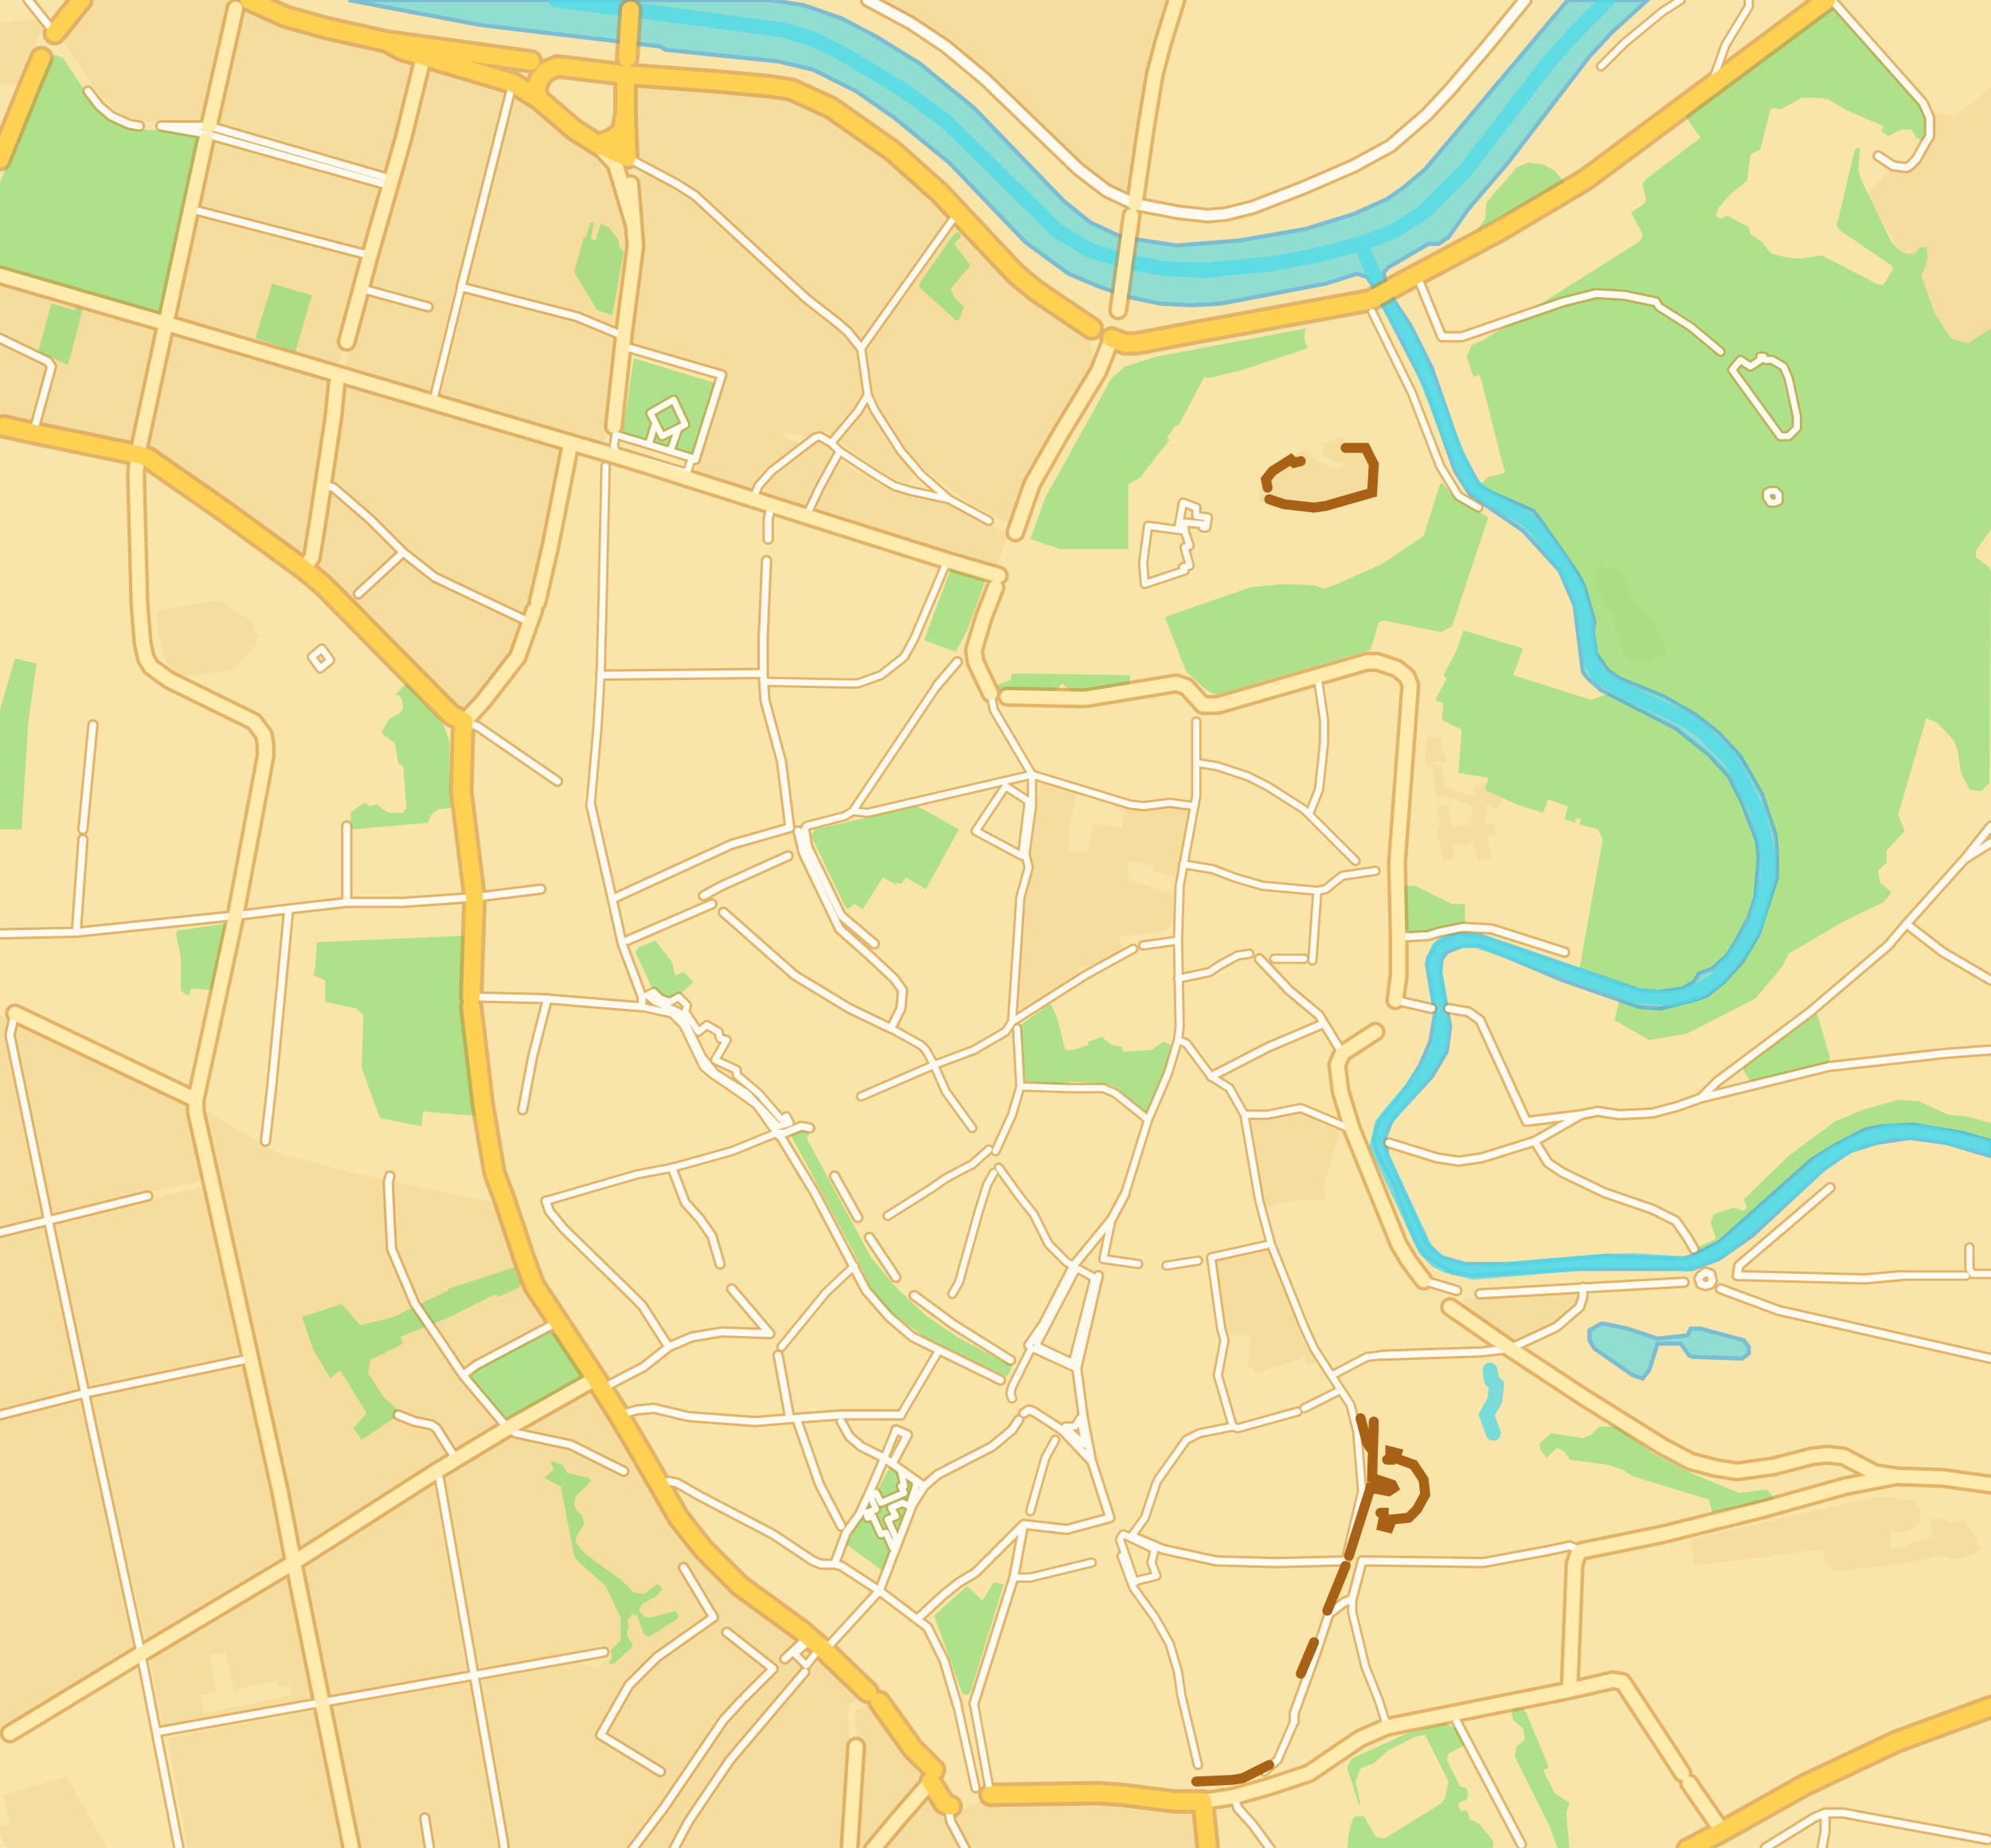
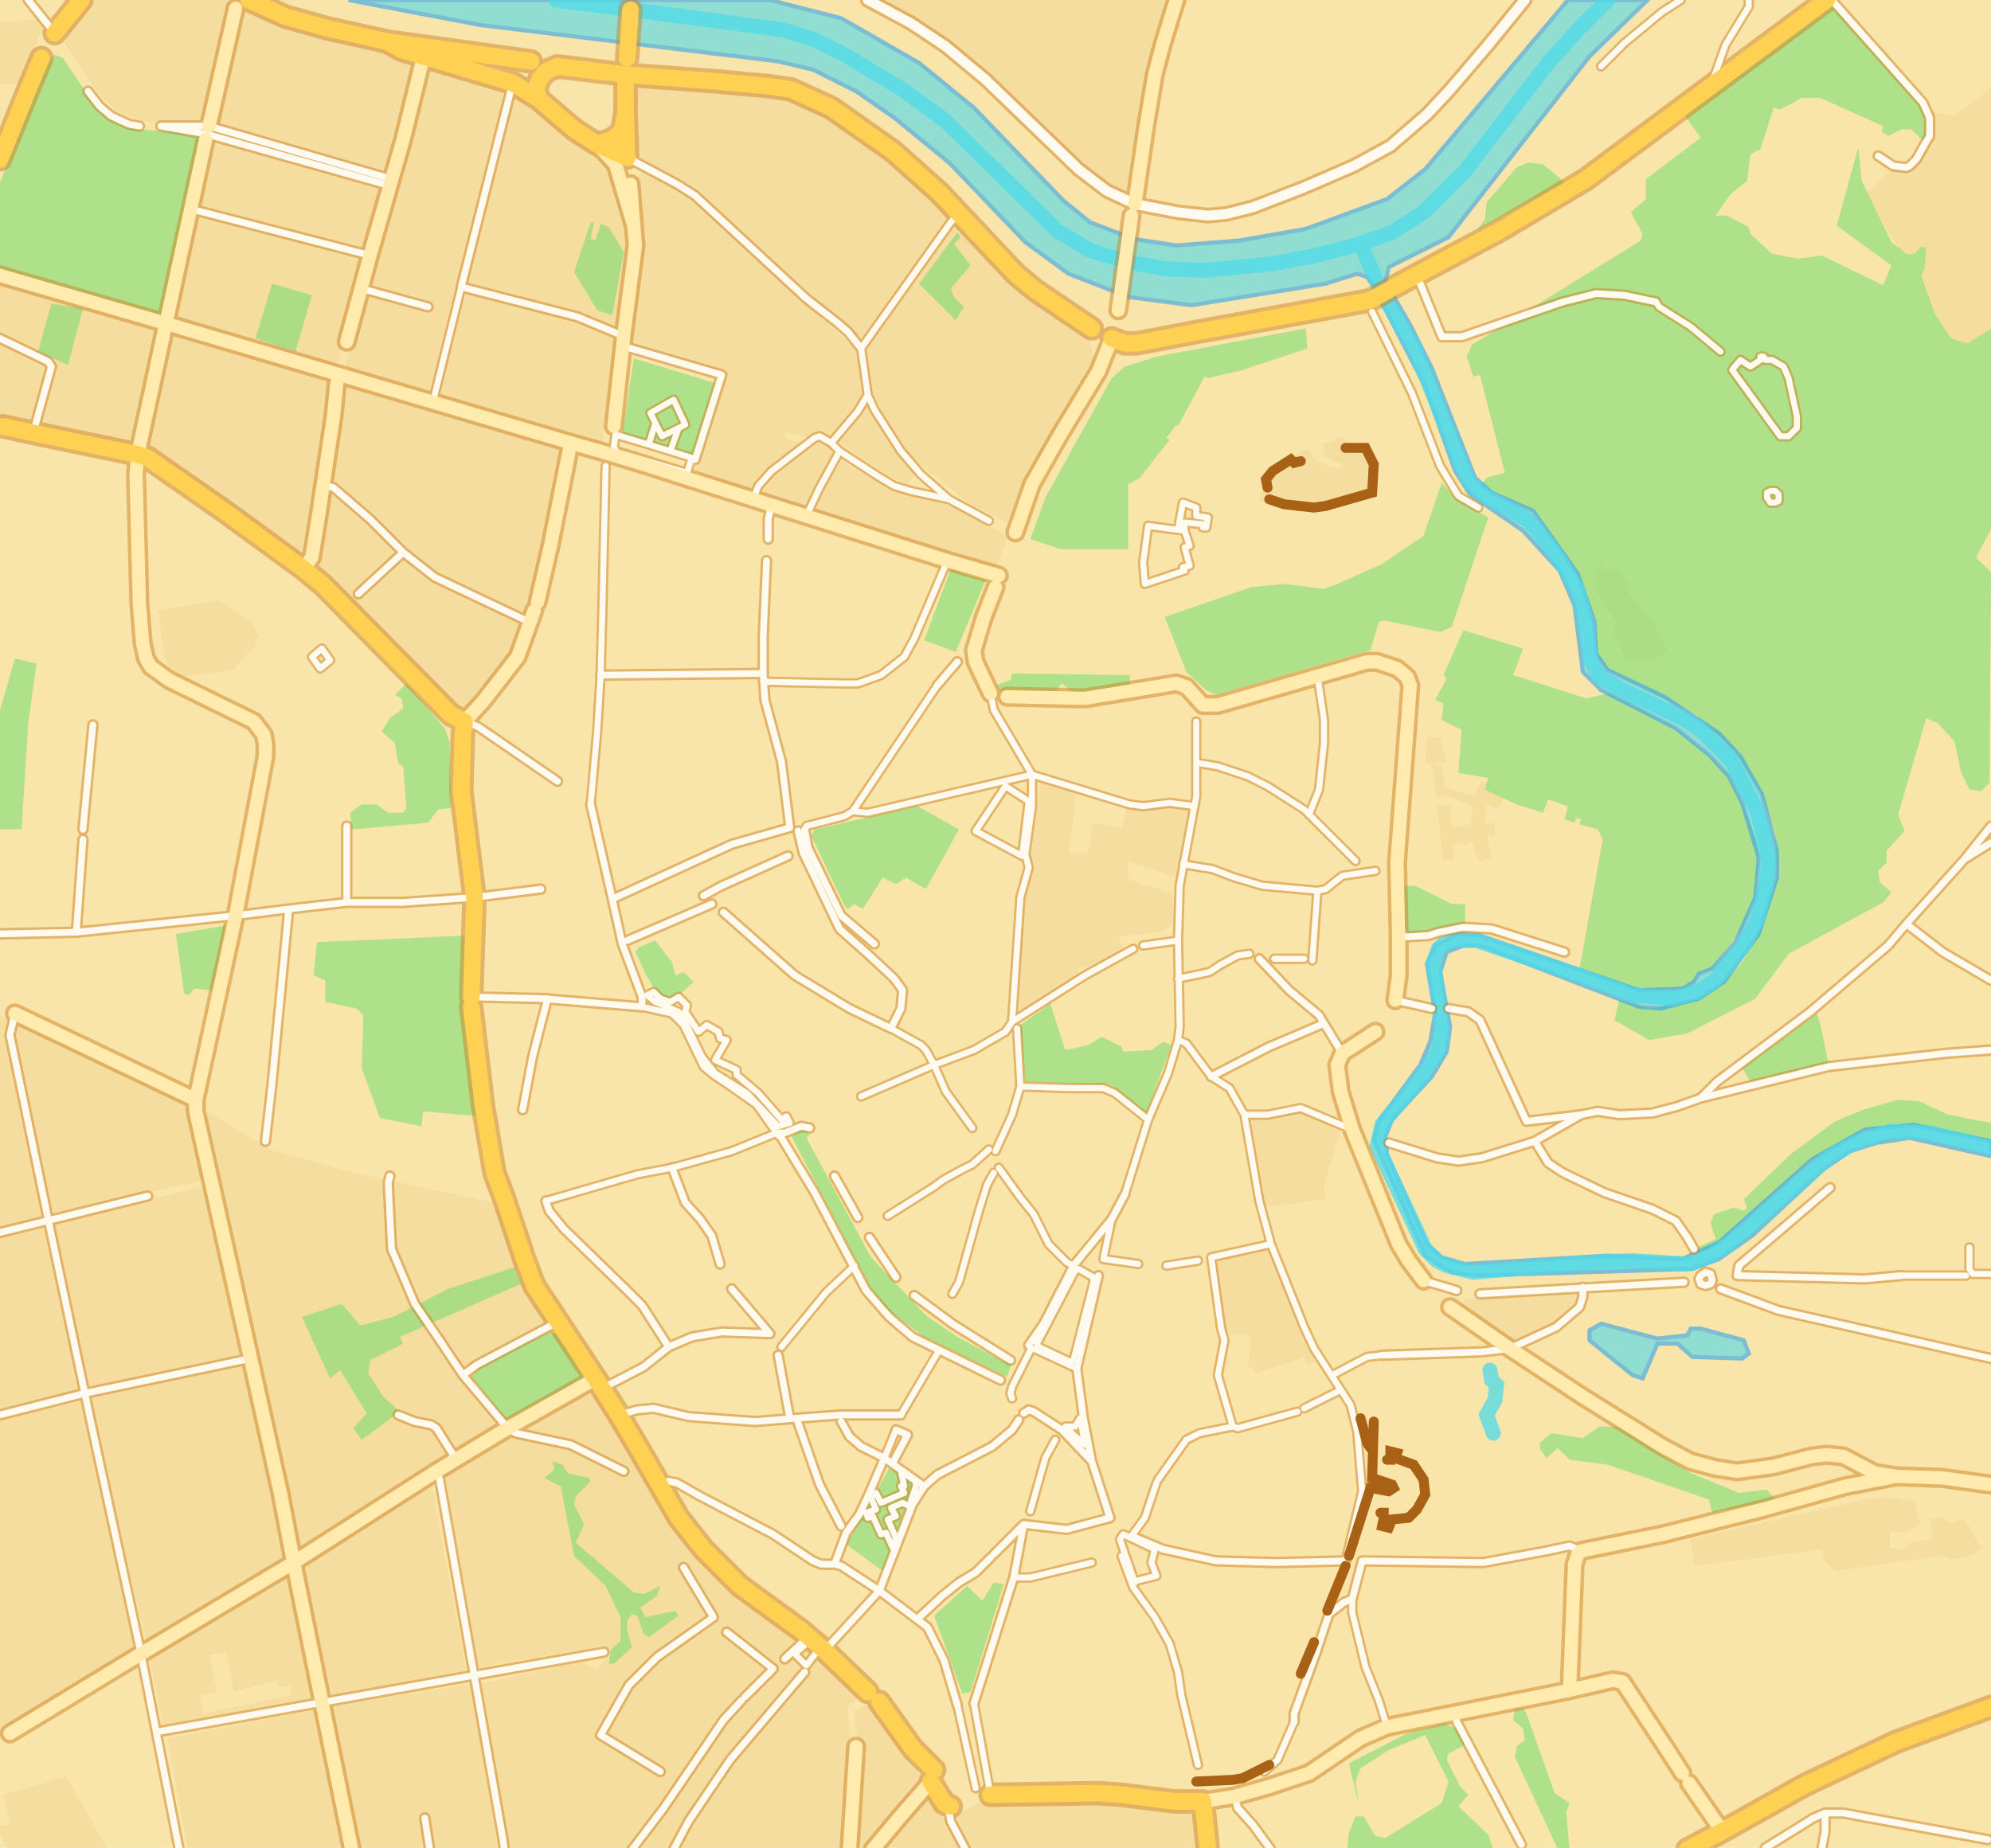
<svg xmlns="http://www.w3.org/2000/svg" viewBox="0 0 1200 1114" width="1200" height="1114">
-   <style>.pp{fill:#f9e4a9}.block{fill:#ecce8d;opacity:.34}.old{fill:#ecce8d;opacity:.62;stroke:#ce8327;stroke-width:4;stroke-dasharray:14 8}.sand{fill:#ecce8d;opacity:.55}.green{fill:#64de6a;opacity:.5}.grave{fill:#3ab055;opacity:.34}.plaza{fill:#ecce8d;opacity:.75}.water{fill:#4ddaea;opacity:.62;stroke:#2ea5ef;stroke-width:2.5}.river{fill:none;stroke:#4ddaea;stroke-width:9;stroke-linecap:round;opacity:.75}.cs,.rd{fill:none;stroke-linecap:round;stroke-linejoin:round}.cs{stroke:#ce8327;opacity:.5}.cs .r0{stroke-width:16.89}.cs .r1{stroke-width:14.78}.cs .r2{stroke-width:12.14}.cs .r3{stroke-width:9.5}.cs .r4{stroke-width:6.97}.cs .r5{stroke-width:6.33}.rd .r0{stroke:#ffd152;stroke-width:11.61}.rd .r1{stroke:#ffd152;stroke-width:10.03}.rd .r2{stroke:#ffebad;stroke-width:7.92}.rd .r3{stroke:#fffaf0;stroke-width:5.91}.rd .r4{stroke:#fffaf0;stroke-width:4.01}.rd .r5{stroke:#fffaf0;stroke-width:3.59}.rail{fill:none;stroke:#957128;stroke-width:4.22}.tie{fill:none;stroke:#fffaf0;stroke-width:2.32;stroke-dasharray:7 7}.wall{fill:none;stroke:#a86115;stroke-width:6;stroke-linecap:round}</style>
+   <style>.pp{fill:#f9e4a9}.sea{fill:#4ddaea;opacity:.62;stroke:#2ea5ef;stroke-width:3}.isle{fill:#f9e4a9}.block{fill:#ecce8d;opacity:.34}.old{fill:#ecce8d;opacity:.62;stroke:#ce8327;stroke-width:4;stroke-dasharray:14 8}.sand{fill:#ecce8d;opacity:.55}.green{fill:#64de6a;opacity:.5}.grave{fill:#3ab055;opacity:.34}.plaza{fill:#ecce8d;opacity:.75}.water{fill:#4ddaea;opacity:.62;stroke:#2ea5ef;stroke-width:2.5}.river{fill:none;stroke:#4ddaea;stroke-width:9;stroke-linecap:round;opacity:.75}.cs,.rd{fill:none;stroke-linecap:round;stroke-linejoin:round}.cs{stroke:#ce8327;opacity:.5}.cs .r0{stroke-width:16.89}.cs .r1{stroke-width:14.78}.cs .r2{stroke-width:12.14}.cs .r3{stroke-width:9.5}.cs .r4{stroke-width:6.97}.cs .r5{stroke-width:6.33}.rd .r0{stroke:#ffd152;stroke-width:11.61}.rd .r1{stroke:#ffd152;stroke-width:10.03}.rd .r2{stroke:#ffebad;stroke-width:7.92}.rd .r3{stroke:#fffaf0;stroke-width:5.91}.rd .r4{stroke:#fffaf0;stroke-width:4.01}.rd .r5{stroke:#fffaf0;stroke-width:3.59}.rail{fill:none;stroke:#957128;stroke-width:4.22}.tie{fill:none;stroke:#fffaf0;stroke-width:2.32;stroke-dasharray:7 7}.wall{fill:none;stroke:#a86115;stroke-width:6;stroke-linecap:round}</style>
  <defs>
    <path id="r5" d="M476 677l-2-4-3 2-14-16-13-11 0-3-13-6 7-12-4-1-1-4-7-4-5 4-8-12 1-4-5-5-5 3-6-2-4-4-4 2 5 4 14 6 3 4 11 23 8 10 19 12 19 20 7-2M525 903l3 7-6 2 1 3 3-1 5 11 3-1 4 9 2-6-5-11 5-2-3-5 7-3 4 2 4-12 0-3-9-6 2 9-2 0 2 4-14 6-3-6-3 3M811 941l10-42-3-36-4-16-22-34-6-13M1049 217l6 4 6-4 0-2 2 0 1 2 4 0 7 4 3 7 5 23 0 7-5 5-5 0-29-40 5-6M626 812l-1-2 23-44 2-1 9 5 0 3-12 47-2 1-19-9M721 435l0 45-10 54-1 33M616 516l4-33-14-9-18 27 28 15M391 268l-20-6-1 7 1 3 2 1 41 12 3-9-26-8M692 317l22 3 3 9-3 1 3 11-4 1 1 2-24 8-1-13 3-22M622 467l-99 23-9-1M868 281l-17-44-24-49M578 129l-5 5-54 76M712 1022l-2-14-5-17-9-16-13-18-7-19M514 489l51-76M365 281l-2 89M794 407l4 27 0 14-3 28-6 15M752 468l12 6 22 14 31 31M685 953l-1 1-9-26 2-3 19 9-2 8 3 8-12 3M815 964l0 8 8 33 8 20 5 16M766 750l-7-26-9-52M610 616l5-75M615 541l5-18-2-8 4-29 0-19M278 173l-17 69M714 318l-1-1 1-2 11 1 0 2 2 0 1-6-7-1 0-5-8-3-3 16 4 1 0-2M750 672l14 0 20-4 31 13M405 704l36-10 27-11M471 812l27-33 17-16M392 249l7 14 14-7-7-15-14 8M545 396l6-11 20-47M404 272l5-14-10 5-4-8-4 13 13 4M965 40l14-14 23-19 11-7M622 467l59 18M736 801l2 7-4 21 9 31M710 567l1 52-1 8M523 238l4 9 16 25 12 14M1054 0l0 4-14 23-9 25M329 724l55-16M439 654l-9-6-6-5-12-25-7-7M597 418l2 10 23 39M597 1082l-10-55M563 642l24-9 19-11 4-6M786 800l-20-50M647 763l-4-2-11-11-9-18-8-10M590 730l-12 43-4 7M692 675l-20-16-7-3-20 0M654 588l-44 28M710 627l-6 20-12 28M577 1028l11 50M744 529l17 5 33 3M506 272l23 15 10 6 10 3M998 182l2 3 19 12 18 15M611 951l10 0 37-9M519 661l44-19M692 675l-14 45M460 411l48 1M621 911l9-32 6-11M543 853l23-39M360 440l-4 45M647 865l7 6-3-16-3 5-6 0 5 5M563 642l7 16 16 22M501 267l-7-4-3 1-26 20M523 238l-6 10-16 19 5 5M486 311l8-17 12-22M730 758l6 43M722 1064l-10-42M600 694l10-22 5-17M468 683l-12-17-17-12M794 537l-3 42M743 860l3 1 36-10M681 485l8 1 16-2 15 2M479 997l8-7 6 5-7 9-7-7M1185 769l-39 0M698 892l17-24 8-4M363 370l-1 37M730 758l36-8M762 1068l8-7 10-23M891 306l-12-7-11-18M682 926l8-11 7-21M615 655l-2-35M563 642l-5-9-3-3-18-10M623 813l-2 1-11 22-1 4 1 3M803 829l21-11 9-1M683 572l-29 16M362 407l-2 33M713 521l18 3 13 5M730 649l11 7 9 16M562 716l-27 17M199 398l-6 5-5-7 6-5 5 7M722 460l12 2 18 6M730 649l-15-20-5-2M645 656l-30-1M486 498l23-6 5-3M649 825l-26-12M519 210l4 28M1200 768l-11 0-2-3 0-13M572 301l24 13M735 582l-6 4-19 4M786 849l22-11M665 759l5-24M508 412l9 0 14-5M599 707l-4 7-5 16M549 296l23 5M1070 303l-3 0-2-3 0-3 2-1 3 0 2 2 0 4-2 1M555 286l17 15M384 708l21-4M615 722l-13-18M665 759l21 3M710 567l-21 3M580 705l-11 6-7 5M723 864l20-4M753 575l-7 1-11 6M596 693l-10 9-6 3M465 284l-8 9-3 8M809 528l20-3M703 763l19-3M809 528l-10 8-5 1M533 879l7-17M405 611l-18-4M768 578l18 0M531 407l14-11" />
    <path id="r4" d="M95 1044l269-48M263 887l2 5 38 216 1 7M1037 777l35 13 128 29M1132 94l9 6 8 1 2-1 4-4 5-9 3-5 0-11-4-9-55-62M142 552l-96 10-46 1M430 975l-34 24-17 17-17 30 36 22M614 856l-4 6-12 10-33 17-8 7-7 11-20 52M378 95l30 16 11 7 67 62M85 997l-29-134M869 203l12 0 61-21 20-5 17 1 19 4M406 1115l9-17 25-37 45-53M56 863l-27-128M309 50l-31 123M436 550l43 38 33 20 25 12M892 780l123-7M925 688l8 13 9 6 25 12 29 10 14 7 7 10 4 7M108 1115l-23-118M460 384l0 22 1 16 10 37 5 40M369 542l72-33 35-10M236 108l-110-32M125 81l110 31M286 541l-43 3-34 0-35 4M447 1025l-11 12-36 53-19 25M932 935l-38 7-73-1M115 126l108 28M811 941l-42 1-36-1-32-7M464 804l-29-1-18 3-14 6-15 12-25 13M468 683l3 3 20 33 31 59M373 853l11-3 10-1 21 5 40 3 25-2M174 548l-10 105M387 607l-60-5-43-1M51 840l100-21M278 173l70 18 24 10 4 1M1146 769l-22 2-77-2M522 778l14 16 14 12 53 26M362 407l98-1M89 721l-89 22M917 1112l-39-74-1-6M481 501l3 13 22 46 18 16M920 676l-28-61-7-5-12-2M243 333l19 15 57 27M530 959l29 22 10 20 8 27M1025 662l10-10 56-42M527 569l-20-17-20-41-2-11M1025 662l77-19M867 562l15-3 17 1 44 14M1091 610l47-40 11-13M833 817l60-2 17-2M798 617l-33 14-35 18M306 861l5 3 33 7 32 16M953 672l10-2 13 2 20-1 15-4 14-5M329 724l2 6 9 11 38 37M1127 1096l71 13M1102 643l71-8M480 855l14 40 13 25M609 820l-35-22-23-17M29 735l-14-68M330 602l-9 35-6 32M280 435l8 3 48 33M279 829l8-6 49-26M56 437l-6 63M236 753l14 33 15 22M954 776l0 6-2 6-14 12-28 13M1200 591l-29-17-22-17M587 1027l18-57M356 485l13 57M380 210l55 16M475 516l-40 18-11 6M649 825l13-56M15 667l-9-43 3-13M50 506l-4 56M429 545l-51 22M647 763l-18 35-9 13M798 617l-3-5-18-15-18-19M537 620l6-12 1-11-5-7-15-14M617 919l26 3 26-7M678 720l-8 15-23 28M419 277l16-51M51 840l-51 13M1149 557l35-39M530 959l-33 36M466 925l-44-23M879 700l14-2 32-10M240 853l10 4 10 2 3 2 12 19M1068 746l35-30M462 338l-2 46M209 544l0-46M235 709l-1 4 2 40M837 689l29 9 13 2M780 1038l0-5 13-36M503 943l-8 0-5-2-24-16M378 778l9 9 16 25M793 997l8-24 9-7 5-2M1100 1093l-7 3-29 18M218 174l40 11M279 829l27 32M20 261l11-40M375 569l12 32 0 6M286 541l40-5M84 76l-6-1-11-5-7-6-7-9M744 1083l2 7 9 10 11 15M476 855l-7-38M243 333l-27 25M466 1006l-28-22M669 915l-11-34M405 704l8 21 9 10M194 292l7 2 22 19M31 221l-2-3-29-14M543 853l-36 0M430 975l-18-30M441 777l23 27M164 653l-4 35M507 857l5 9 7 6 14 7M856 171l13 32M578 954l-10 8-15 14M953 672l-33 4M1047 769l1-6 20-17M611 951l6-32M174 548l-32 4M925 688l28-16M530 959l-23-15-4-1M422 735l7 10 5 17M653 855l-4-30M573 1089l-1 3 1 6 9 17M126 76l-29 0M557 896l-24-17M540 770l-16-24M223 313l20 20M97 76l28 5M517 734l-14-25M510 924l8-11 6-13M369 542l6 27M480 855l27-2M1100 1093l11 0 16 3M658 881l-5-26M1173 635l27-2M422 902l-14-8-5-1-5 2M640 862l-17-11-3-1-3 2M658 881l-18-19M538 882l9-17-7-3M1200 498l-16 20M33 20l-16-20M1024 771l1 3 3 1 3-1 1-2-1-4-3-1-3 2-1 2M617 919l-18 18M265 808l14 21M597 939l-9 9-10 6M815 964l6-23M843 565l18-1 6-2M524 900l9-21M466 1006l-17 17M486 180l18 14M863 608l-22-5M953 935l-7-3-14 3M468 683l5 0 10-4 5 1M1098 1115l2-11 0-11M504 194l7 6 8 10M809 635l-11-18M878 778l-20-6M701 934l-19-8M465 304l-2 9 0 12M605 970l6-19M510 924l-7 19M488 986l-15 14M1184 518l16-10M256 1096l3 19M565 413l12-14" />
    <path id="r3" d="M728 130l11-1 16-4 31-12 30-13 22-12 22-19 14-15M523 0l26 14 21 14 24 20 28 27M684 123l26 5 18 2M650 102l17 13 17 8M622 75l28 27M874 54l23-27M897 27l22-27" />
    <path id="r2" d="M118 663l0 7 51 230 8 42M100 195l244 72M177 942l35 173M416 289l155 49M848 408l2 5-2 27-6 80 1 45M954 842l48 30 17 9 15 4 13 2 22-3M734 425l90-26 6 0 12 4 6 5M9 611l109 52M124 84l-24 111M142 552l-24 111M836 1041l110-22M359 831l-53 30-43 26M84 364l2 24 2 9 3 5 11 8 51 25M715 414l-6-2-55 9-47-1M177 942l-92 55M0 166l100 29M263 887l-86 55M815 681l28 69 6 10 9 12M344 267l-12 61-8 35M160 456l-18 96M85 997l-79 48M83 274l-1 12 2 78M946 1019l3-76 2-6 2-2M100 195l-17 79M322 368l-10 28-21 27-11 12M765 1077l24-8 31-21 16-7M946 1019l26-6 6 1 25 38M142 5l-16 71M829 622l-20 13-3 7 2 16 7 23M376 202l7-54-1-12M516 1053l-4 62M1002 925l60-15M192 311l9-60M674 187l8-57M370 257l6-55M360 87l11 12 11 37M209 206l14-52M910 813l44 29M1062 910l50-14M691 75l5-30 5-19M953 935l49-10M684 123l7-48M243 84l11-45M1143 890l-13-2-19-10-10-1M639 262l23-38M874 788l36 25M223 154l12-42M843 565l0 23-2 15M1018 1075l20 29M622 292l17-30M183 343l5-7 4-25M1069 884l23-6 9-1M571 338l31 9M1112 896l31-6M612 321l10-29M541 1097l20-23M235 112l8-28M388 280l28 9M1171 891l29 4M597 418l-9-19-1-7M1143 890l28 1M701 26l8-26M382 136l-2-25M153 435l6 8 1 6 0 7M365 273l23 7M715 414l10 11 9 0M526 1115l15-18M344 267l21 6M744 1083l21-6M1003 1052l11 17M662 224l8-20M587 392l6-20M201 251l2-20M593 372l7-18M725 1086l19-3" />
    <path id="r1" d="M872 156l32-17 52-31 145-108M477 54l24 11 37 26 28 25 46 49 12 10M183 343l12 10 77 78 8 4M1088 1076l55-26 57-21M304 723l-6-16-7-41-7-59M722 200l104-19M233 25l9 5 67 20 16 10M497 995l-14-12-37-27-22-22M320 37l-87-12M359 831l-37-56-6-16M597 1082l65-1 14 1M424 934l-15-19-23-40M20 261l63 13M286 541l-8-64M83 274l6 2 46 32M284 601l2-60M135 308l48 35M1038 1104l50-28M377 45l54 4M670 204l8 3 7 0 37-7M150 0l22 10 25 7M676 1082l32 4 17 0M431 49l33 3 13 2M0 96l17-42M325 60l21 18 14 9M278 477l1-35 1-7M377 45l-41-5M624 175l34 23M316 759l-12-36M197 17l36 8M523 1020l-26-25M550 1054l-20-28M842 172l30-16M725 1086l3 29M378 35l2-29M360 87l9-3 6-5 2-11M378 95l-1-27M336 40l-7 3-4 5-2 6 2 6M386 875l-13-22M33 20l16-20M373 853l-14-22M1017 1115l21-11M377 68l0-23M17 54l8-19M561 1074l8 13 4 2M360 87l18 8M826 181l16-9M563 1067l-13-13M2 257l18 4" />
  </defs>
  <rect class="pp" width="1200" height="1114" />
-   <path class="block" d="M290 1015l16 100 204 0 3-57-2-29 6-6 0-4-33-33-35-26-30-27-12-16-24-42-25-38-3-1-85 51-2 2 20 116 4 1 67-13 3-2 7 6-9 9-11-4-58 11-1 2ZM210 224l-2-3 50-179 1-2 3 0 40 10 16 9 9 10 13 10 24 13 3 3 4 8 9 36 0 7-7 50 0 15-8 53-2 2-4 3-2-1-147-44ZM213 707l89 19 10 36 5 10 14 24 0 7-39 18-7 7 0 5 20 23-125 78-2-1-31-156 52-14-2-7 6-2-4-13 12-3-2-7 1-8 3-16ZM145 8l1-3 4 0 18 9 81 21 4 3-49 182-1 2-100-30 42-184ZM194 344l-4-5 0-3 17-106 131 38 1 1 0 4-14 69-17 54-22 28-3 2-5 1-4-1-5-3-56-58-4-5-15-16ZM519 206l-94-85-15-12-24-13-4-3-1-6 0-33 2-3 5-2 75 6 17 4 24 12 17 11 17 13 34 33 1 5-51 72-3 1ZM576 134l2 0 10 11 21 22 3 6 14 11 30 18 4 16-2 6-42 70-7 20-2 1-22-11-25-19-13-11-16-24-7-18-2-22 54-76ZM0 855l46-11 3 1 33 150-82 49ZM172 940l-80 50-4-1-35-145 0-2 29-6 8 42 17-4 0 2 50-10 15 74ZM704 0l-11 38-13 76-5 2-7-2-11-8-74-69-21-17-36-20ZM101 200l3-1 97 29-16 106-2 3-5-1-92-65 0-4 15-67ZM483 267l-31 29-33-11 17-60-58-17 9-72-3-27 3-5 3 0 6 2 19 11 73 68-21 9-3 3 1 1-2 5-2-1-12 31 5 2-2 11 8 2-3 9 16 4 0 3 10 3ZM59 836l-6 1-2-2-20-98 93-22 20 103-85 18ZM260 894l2 2 19 111-2 2-81 14-2-2-15-78 77-49 2 0ZM31 732l93-21-9-44-3-4-101-46-3 3-1 6 22 105 2 1ZM285 1015l15 100-85 0-17-84 1-2 84-15 2 1ZM662 581l16-7-4-9 28-4 6-6-1-16-27-9 0-11 16 3-1 3 14 4 8-42-14-2-14 2-10-1-3 13-17-3-3 18-12 0 0-13 5-24-22-5-6 46 2 3-7 30-2 57 4 1 33-21-2-4 13-3ZM193 1034l16 81-96 0-12-67 88-17 4 3ZM0 169l97 29-17 71-2 1-78-17ZM1200 198l-14 9-10-3-10-15-8-23 2-4 2-7-1-6-4 0-3 4-5 0-4-2-20-34 15-15 9 1 12-13 3-23 14 3 22-17ZM39 26l0-5 17-21 81 0 3 3-14 64-3 7-4 1-33-2-8-2-8-4-12-12-19-29ZM98 1040l-8-42 82-49 3 0 15 75-90 17-2-1ZM126 684l-1 0-3-11 3-3 38 23 15 5 35 9-3 16-1 8 2 7-12 3 4 13-6 2 2 7-52 14-21-93ZM529 1115l30-35 10 17 23-12 5-1 70-1 49 9 4 2 1 3 2 18ZM1019 928l109-25 13 0 13 2 3 5 0 8-6 5-12 1 0 9 7 1 7-5 8 0 4-4-2-9 7-1 6 3 8-2 10 17-4 4-13 3-6-2-34 6-31 3-6-6-2-7-77 10-2-16ZM484 263l-27-6 3-9-8-2 2-11-5-2 12-31 2 1 2-5-1-1 3-3 21-9 17 13 10 12 4 9 2 13-1 9-17 23-4 0-5-3-7 4-3-2ZM0 745l24-7 3 2 21 97-2 2-46 11ZM492 309l105 33 4-1 6-17-2-3-23-13-25-9-21-5-9-3-20-13-3 1-14 26 0 2 2 2ZM82 836l64-14 2 2 9 42-50 10 0-2-17 4-8-42ZM787 811l-5-11 3 0-20-47-33 6 7 46 15 0-2 20 3-1 2 4 29-10 2 5 6-2-7-10ZM761 728l-7-55 18-1 12-2 24 11-10 33 1 9-20 1-18 4ZM525 1027l4 3 28 44-34 41-9 0 4-59-3-21 1-4 9-4ZM156 383l-2 3 1 2-15 16-32 4-8-9-5-19 0-12 37-6 19 12 3 3-2 2 4 4ZM784 272l5-1 4 7 14 5 2-1 0-2-11-5-1-7 12-5 4 6 11 0 5 11-2 17-27 9-8 1-18-1-15-4 0-8 2-4 23-18ZM5 1115l-5-9 0-5 6-1-4-18 38-11 25 44ZM0 740l24-5 2-4-22-102 1-14-5-3ZM863 462l3 19 6-1 16 6-2 11-11 2-2-12 1 0 0-2-8 1 2 13-2 1 4 19 7-1-2-9 7-1 0 2 5-1-1-2 1 0 4 12 8-2-3-13 5 0 0-8-6 1 1-12 7 3 3-8-11-4 1-4-3-1-1 3-3 0-1 6-17-6-2-13-5 0 1-2 6 1 0-6-2 0 0-9-9-1-1 15 1 0 0 2 4 1-1 0ZM951 780l-2 7-12 12-26 11-27-19-3-4 1-3 1-1 68-3ZM962 342l3-2 2 4 7-3 1 2 7 10-2 2 13 17 5 5 1 6 6 8-2 4-9 4-14-2-5-16-3-1 2-5-12-20 0-13ZM131 986l-3-8 31-19 14 4 3 3 11 56-11 2-1-8 1 0-2-11-2 1-3-14-7 1-1-6 11-2-3-13-2-1-2 6-6-3 2-6-2 0-3 2 2 3-4 2-2-3-3 2 1 2-2 2-1-1-16 9ZM522 244l3 0 15 26 12 15-5 7-15-7-27-19 17-22ZM458 298l24 8 4-1 16-28-2-3 1-5-6-5-3 1-23 19-11 11 0 3ZM136 996l-10 2 5 22-10 2 2 11 53-11-1-6-7 1-1-4-23 5 0 2-3 0-5-24ZM0 13l24-1 2 4-14 35-12-1Z" />
-   <path class="green" d="M1200 198l-14 9-10-3-10-15-8-23 2-4 2-7-1-6-4 0-3 4-5 0-4-2-5-5-18-37-2-7 1-12-1-1-2 1-11 46 2 3 31 21 1 2-6 10-4-1-33-17-14 2-8-1-8-2-3-3-3-4-7-5-1-4-13-7-4 2-3-2 2-5 7-8 10-8 2-16 6-3 6-24 2-1 4 1 13-7 11 0 5 1 10 6 23 10-1 3 4 3 8-4 6 0 3 5 4 2 3-3 0-11-2-5-56-64-89 67 10 14-33 25-2 3 2 9-1 3-8 5 7 13-1 4-95 60-7 3-3 7 4 12 4-1 15 59-11 3-4 5 7 4 25 11 22 30 9 16 7 23-2 4 2 13 7 10 7 5 27 11 19 11 14 11 9 10 9 13 8 14 8 24 1 10 0 16-11 34-10 17-11 12-10 8-5 2-29 6-19-5-3 12 21 12 23-4 41-21 16-19 4-8 34-20 23-11 5-6-7-6-1-7 5-5 0-7 11-12-4-10 17-58 7 3 10 11 2 6 2 13 5 10 7 1 5-5 1-127-1-3-8-6 0-4 9-13ZM970 418l40 21 20 16 12 13 8 16 9 23 1 10-2 24-8 19-9 16-9 8-8 3-3 5-7 4-14 2-12-1-36-13 14-78-3-6-11-3 1-3-3-1-1 3-6-2 2-8-12-4-3 8-16-5-19-9 2-7-18-3 2-26-12-6 1-10-5-2 7-13-2-2 8-15 4-12 36 11-6 16 44 14 3 1 11-4ZM0 163l98 27 24-107-6-3-10-1-23-1-11-3-14-10-20-30-5-2-4 4-29 73ZM774 352l-20 2-52 18 13 33 12 11 6 3 93-27 5-17 3-1 34 7 7-3 22-66-20-12-8-9-1 1-10 31-25 17-27 12-8 3-5-2-19-1ZM282 564l-91 4-1 15-1 5 7 3 0 13 19 4 4 4-1 32 11 30 25 5 1-9 35 3-8-45-2-21 2-43ZM697 215l90-17-1 6 2 6-39 13-21 5-2-1-16 30-1-1-6 8 2 1-18 23-7 4 0 39-41 0-18-6 9-25 40-72 8-7 19-6ZM314 774l-1 2-13 6-1-2-28 14-30 12 2 4-20 10-1 8 9 14 10 9-2 3-21 14-5-7 8-9-16-26-6 5-10-17-7-20 24-8 11 13 20-5 33-16 0-1 40-13 4 10ZM509 546l2 2 4-3 5 3 12-19 8 4 1-1 2 1 3-4 12 7 20-36-25-14-62 14-2 4 20 42ZM642 633l5 0 9-3 0-2 8-3 6 5 6 1 1 3 17-1 7-5 5 2-4 15-11 26-18-15-4-2-22-2-9 2-20-2-3-34 18-13 4 8 5 20ZM238 419l7-7 21 23 2 4 3 8 0 29 1 11-8 1-4 3-2 5-46 4-1-10 7-5 2-1 3 2 4-1 7 5 9 0 2-3-2-25-3-2-2-12-7-5-1-2 5-8 6-3 2-3-1-6-2-2-2 0ZM897 1106l3 4 0 5-88 0 1-10 2-8 2-2 5 0 7 12 2 1 4 0 34-21 2-3 2-10-14-28-6 1-16 8-9 8-8 3-3 8 3 14-1 0-7-22 1-3 2-3 33-15 23-6 8 4 4 9-10 5-1 4 8 16 4 1 1 4-1 3-5 2 0 2 2 3 3-1 2 6 5 2 6 7ZM382 216l49 15-14 45-42-13 7-47ZM1200 688l-17-5-30-5-19 1-10 2-19 10-13 8-56 50-12 7-1-4 11-5 0-1-3-9 2-5 12-4 6 2 2-2-2-5 28-27 27-20 17-7 21-6 13 1 17 8 11 1 15 4ZM975 860l-11 0-5 5-5 2-19-3-7 6 0 3 4 6 5-5 2-1 4 2 3 5 23 3 9 3 6 4 46 14 2 8 38-8-5-6-17 2-29-12-23-12-21-16ZM352 831l0-3-15-23-6-2-39 18-5 4-3 5 1 3 20 23 47-25ZM488 684l-2 2 39 72 15 18 18 17 19 13 28 15 1-2 4 2 0 3-3 6-50-24-23-17-9-12-11-23-37-69 0-1 7-4 4 4ZM22 400l-13-3-9 31 0 72 13 0 4-64 5-36ZM279 567l-17 1 0 1 2 3-2 2-3 0-6 6-4 0-2 2 0 2 1 8 5 1 2 3 0 5-1 2-6 1 0 3 1 2 5-1 0 5 3 3 4 2-7 3-5-2-1 3 5 8 6-2 10 3 4-2 4-13-1-18 2-4 1-27ZM338 896l-10-5 6-5-2-4 1-1 6 2 3 5 13 3 1 2-9 9-1 5 2 4 3 3 1 5-5 8 0 3 6 7 22 16 7 7 6 1 8-6 2 1 1 2-3 4-9 5-1 2-1 2 4 4 4 0 14-4 2 3-1 2-17 11-3-2-4-11-3-1-3 4 1 4-1 2 0 3 3 5 0 2-11 10-3 0 2-4-1-4 6-6 0-14-9-19-16-14-3-4-8-42ZM580 1021l-17-47 20-18 9 9 7-11 6 1-20 65-2 2-3-1ZM510 931l14-27 4-4 8-15 2-1 14 9 0 3-20 51-22-16ZM362 135l5 2 6 8 0 3 3 4-7 38-9-3-14-23 6-21 1 0 3-9 2 0-2 10 3 1 3-10ZM1097 617l-2-6-45 33 5 8 47-11 1-3-6-21ZM576 393l-19-7 16-43 21 7-11 30-7 13ZM946 1087l-2 6 2 22-7 0-5-14-21-42 1-6 5-4-1-7-6-5-1-4 2-3 5 0 2 3 13 31 0 2-3 1 7 14 9 6ZM106 563l1-2 28-4 1 1-8 39-11-1-2 0-1 4-3-1-2-2 0-20-3-14ZM154 204l10-33 24 7-10 34-24-8ZM943 110l-6-7-7-4-9-1-7 3-18 21-1 10-5 7 53-29ZM883 558l-12 1-11 4-11 0 0-2-3 0 0-27 7 0 22 11 8 0 0 13ZM576 193l-22-20 0-2 21-30 2-1 2 1 0 2-4 4 10 13-12 14 2 5 6 6-3 8-2 0ZM681 407l-71-1-1 4-8 3 1 3 8 1 26 0 4-5 6 5 6 0 29-4 0-6ZM418 592l-6-6-5 2-2-8-10-13-10 4-2 3 6 13 5 11 4 4 4 2 4-1 12-11ZM41 220l-18-8 8-29 14 4 1-2 4 1-9 34Z" />
-   <path class="water" d="M464 0l20 3 23 8 21 11 26 16 33 27 54 56 16 13 17 8 9 2 26 4 38-3 40-7 29-9 20-9 10-7 13-11 86-102 48 0-21 19-14 15-49 64-24 28-12 17-6 4-6 0-24 14-3 3 1 6-7 3-4-6-6-2-19 6-63 12-18 1-19-1-19-4-17-6-19-8-26-19-46-48-33-27-23-16-26-13-21-5-68-7-3-2-109-13-79-15ZM1200 688l-17-5-30-5-19 1-10 2-19 10-13 8-56 50-16 8-6 2-45-2-58 5-28 0-14-4-9-8-24-54-1-11 4-10 24-26 9-15 2-15-6-33 1-8 3-4 10-4 10 0 50 21 46 16 13 1 23-6 5-2 10-8 11-12 10-17 11-34 0-16-1-10-8-24-13-23-13-14-14-11-19-11-27-11-7-5-7-10-2-13 1-6-6-21-4-8-23-33-4-5-25-11-7-4-3-5-9-17-17-49-13-26-10-15-5-11-7 3 31 60 18 51 9 14 32 22 22 24 9 21 5 40 3 4 8 7 45 23 20 16 12 13 8 16 9 23 1 10-2 24-4 12-8 15-5 8-9 8-8 3-3 5-7 4-14 2-12-1-96-33-13-1-6 2-8 5-4 7-1 4 5 30-3 17-6 14-8 13-17 21-3 11 2 8 10 19 13 34 6 9 16 10 13 2 63-4 69 0 16-6 20-14 43-40 16-11 16-5 20-3 22 3 27 8ZM965 798l-7 4 0 6 3 5 23 16 6 2 4-5 5-16 12 0 2 0 5 7 2 1 30 1 4-3 0-4-3-4-26-7-6 0-2 4-18 2-18-6-14-3-2 0Z" />
+   <path class="block" d="M290 1015l16 100 204 0 3-57-2-29 6-6 0-4-33-33-35-26-30-27-61-96-90 52 20 116 71-12 3-2 7 6-9 9-11-4-59 13ZM210 224l-2-3 51-181 43 10 16 9 22 20 27 16 13 51-7 65-10 55-6 2-147-44ZM213 707l89 19 10 36 19 34 0 7-39 18-7 7 0 5 20 23-125 78-33-157 52-14-2-7 6-2-4-13 12-3-1-15 3-16ZM145 8l5-3 18 9 81 21 4 3-50 184-100-30 42-184ZM194 344l-4-8 17-106 132 39-14 73-17 54-25 30-9 0-5-3-75-79ZM519 206l-94-85-43-28 1-42 5-2 75 6 17 4 41 23 51 46 1 5-54 73ZM576 134l36 39 44 29 4 16-44 76-9 21-22-11-38-30-16-24-7-18-2-22 54-76ZM0 855l49-10 33 150-82 49ZM704 0l-11 38-13 76-5 2-18-10-74-69-21-17-36-20ZM483 267l-31 29-33-11 17-60-58-17 9-72-3-27 3-5 9 2 19 11 73 68-24 12-15 36 5 2-2 11 8 2-3 9 16 4 0 3 10 3ZM172 940l-80 50-4-1-35-147 29-6 8 42 67-12 15 74ZM101 200l3-1 97 29-18 109-5-1-92-65 15-71ZM59 836l-8-1-20-98 93-22 20 103-85 18ZM260 894l21 113-83 16-17-80 79-49ZM31 732l93-21-12-48-101-46-3 3-1 6 24 106ZM285 1015l15 100-85 0-16-86 86-14ZM662 581l16-7-4-9 28-4 6-6-1-16-27-9 0-11 29 10 8-42-38-1-3 13-17-3-3 18-12 0 5-37-22-5-6 46 2 3-7 30-2 57 4 1 33-21-2-4 13-3ZM193 1034l16 81-96 0-12-67 88-17 4 3ZM0 169l97 29-17 71-80-16ZM1200 198l-14 9-10-3-10-15-8-23 2-4 1-13-4 0-3 4-9-2-20-34 15-15 9 1 12-13 3-23 14 3 22-17ZM39 26l0-5 17-21 81 0 3 3-14 64-7 8-33-2-16-6-12-12-19-29ZM98 1040l-8-42 82-49 3 0 15 75-92 16ZM126 684l-4-11 3-3 38 23 50 14-3 16 1 15-12 3 4 13-6 2 2 7-52 14-21-93ZM529 1115l30-35 10 17 28-13 70-1 49 9 5 5 2 18ZM1019 928l109-25 13 0 13 2 3 13-6 5-12 1 0 9 7 1 7-5 8 0 4-4-2-9 7-1 6 3 8-2 10 17-4 4-13 3-6-2-65 9-6-6-2-7-77 10-2-16ZM484 263l-27-6 3-9-8-2 2-11-5-2 15-36 24-12 27 25 4 9 2 13-1 9-17 23-9-3-7 4-3-2ZM0 745l27-5 21 97-2 2-46 11ZM492 309l105 33 4-1 6-17-25-16-46-14-29-16-17 27 2 4ZM82 836l64-14 11 44-67 12-8-42ZM787 811l-22-58-33 6 7 46 15 0-2 20 3-1 2 4 29-10 2 5 6-2-7-10ZM761 728l-7-55 30-3 24 11-10 33 1 9-38 5ZM525 1027l32 47-34 41-9 0 4-59-3-21 1-4 9-4ZM156 383l-2 3 1 2-15 16-32 4-8-9-5-31 37-6 19 12 5 9ZM5 1115l-5-9 0-5 6-1-4-18 38-11 25 44ZM784 272l5-1 4 7 14 5 2-3-11-5-1-7 12-5 4 6 11 0 5 11-2 17-35 10-33-5 2-12 23-18ZM0 740l24-5 2-4-22-102 1-14-5-3ZM863 462l3 19 6-1 16 6-2 11-11 2-1-14-8 1 4 33 7-1-2-9 7-1 0 2 5-3 4 12 8-2-3-13 5 0 0-8-6 1 1-12 7 3 3-8-11-4 1-4-3-1-5 9-17-6-2-13-5 0 1-2 6 1 0-6-2 0 0-9-9-1-1 15 4 3ZM951 780l-2 7-12 12-26 11-30-23 2-4 68-3ZM962 342l3-2 2 4 8-1 7 10-2 2 18 22 1 6 6 8-2 4-9 4-14-2-8-17 2-5-12-20 0-13ZM131 986l-3-8 31-19 14 4 3 3 11 56-11 2-2-19-2 1-3-14-7 1-1-6 11-2-3-13-2-1-2 6-6-3 0-6-3 2 2 3-4 2-2-3-3 2 1 2-19 10ZM522 244l3 0 15 26 12 15-5 7-15-7-27-19 17-22ZM458 298l24 8 4-1 16-28-1-8-9-4-23 19-11 11 0 3ZM0 13l24-1 2 4-14 35-12-1ZM136 996l-10 2 5 22-10 2 2 11 53-11-1-6-7 1-1-4-26 7-5-24Z" />
+   <path class="green" d="M1200 198l-14 9-10-3-10-15-8-23 2-4 1-13-4 0-3 4-5 0-9-7-18-37-2-20-13 47 33 24-5 12-37-18-14 2-16-3-13-12-1-4-13-7-7 0 9-13 10-8 2-16 6-3 8-25 4 1 13-7 11 0 38 17-1 3 4 3 8-4 6 0 7 7 3-3-2-16-56-64-89 67 10 14-33 25 0 12-9 8 7 13-1 4-102 63-3 7 4 12 4-1 15 59-11 3-4 5 32 15 22 30 9 16 7 23 0 17 7 10 53 27 23 21 17 27 8 24 1 26-11 34-10 17-11 12-15 10-29 6-19-5-3 12 21 12 23-4 41-21 20-27 57-31 5-6-7-6-1-7 5-5 0-7 11-12-4-10 17-58 7 3 10 11 4 19 5 10 7 1 5-5 1-127-9-9 9-17ZM970 418l40 21 20 16 12 13 8 16 9 23 1 10-2 24-8 19-18 24-8 3-3 5-7 4-26 1-36-13 14-78-3-6-11-3 1-3-3-1-1 3-6-2 2-8-12-4-3 8-16-5-19-9 2-7-18-3 2-26-12-6 1-10-5-2 7-13-2-2 12-27 36 11-6 16 44 14 14-3ZM0 163l98 27 24-107-6-3-33-2-11-3-14-10-20-30-5-2-4 4-29 73ZM774 352l-20 2-52 18 13 33 12 11 6 3 93-27 5-17 3-1 34 7 7-3 22-66-20-12-8-9-11 32-25 17-27 12-8 3-24-3ZM282 564l-91 4-2 20 7 3 0 13 19 4 4 4-1 32 11 30 25 5 1-9 35 3-10-66 2-43ZM697 215l90-17 1 12-39 13-21 5-2-1-16 30-1-1-6 8 2 1-18 23-7 4 0 39-41 0-18-6 9-25 40-72 8-7 19-6ZM509 546l2 2 4-3 5 3 12-19 8 4 6-4 12 7 20-36-25-14-62 14-2 4 20 42ZM314 774l-73 32 2 4-20 10-1 8 9 14 10 9-23 17-5-7 8-9-16-26-6 5-17-37 24-8 11 13 20-5 33-17 40-13 4 10ZM642 633l14-3 8-5 12 6 1 3 17-1 7-5 5 2-15 41-22-17-51-2-3-34 18-13 9 28ZM238 419l7-7 23 27 3 8 1 40-8 1-6 8-46 4-1-10 7-5 9 0 7 5 9 0 2-3-2-25-3-2-2-12-8-7 5-8 8-6-1-6-4-2ZM897 1106l3 9-88 0 1-10 4-10 5 0 7 12 6 1 34-21 4-13-14-28-22 9-17 11-3 8 2 14-6-25 35-18 23-6 8 4 4 9-10 5-1 4 8 16 5 5-6 7 18 17ZM1200 688l-47-10-29 3-32 18-56 50-12 7-1-4 11-5-3-10 2-5 12-4 6 2 2-2-2-5 28-27 27-20 17-7 21-6 13 1 17 8 26 5ZM382 216l49 15-14 45-42-13 7-47ZM975 860l-11 0-10 7-19-3-7 6 0 3 4 6 7-6 7 7 23 3 61 21 2 8 38-8-5-6-17 2-29-12-44-28ZM488 684l-2 2 39 72 33 35 19 13 28 15 1-2 4 2-3 9-50-24-23-17-9-12-48-92 7-5 4 4ZM352 831l-15-26-6-2-39 18-8 9 21 26 47-25ZM22 400l-13-3-9 31 0 72 13 0 4-64 5-36ZM279 567l-17 1 0 6-15 8 1 10 5 1 2 8-7 3 0 3 6 1 0 5 7 5-7 3-5-2 4 11 20-1 4-13 2-49ZM338 896l-10-5 6-5-1-5 6 2 3 5 13 3 1 2-9 9-1 5 6 12-5 11 35 30 6 1 10-5-2 6-10 7 3 6 18-4 2 3-18 13-3-2-4-11-3-1-3 4 0 6 3 10-11 10-3 0 1-8 6-6 0-14-9-19-19-18-8-42ZM580 1021l-17-47 20-18 9 9 7-11 6 1-20 65-5 1ZM510 931l26-46 16 8-20 54-22-16ZM362 135l5 2 9 15-7 38-9-3-14-23 10-30 2 0-2 10 3 1 3-10ZM946 1087l-2 6 2 22-7 0-26-56 1-6 5-4-1-7-6-5 1-7 5 0 2 3 17 48 9 6ZM1097 617l-2-6-45 33 5 8 47-11-5-24ZM576 393l-19-7 16-43 21 7-18 43ZM154 204l10-33 24 7-10 34-24-8ZM106 563l30-5-8 39-11-1-3 4-3-1-5-36ZM943 110l-13-11-9-1-7 3-18 21-1 10-5 7 53-29ZM883 558l-34 5-3-2 0-27 7 0 22 11 8 0 0 13ZM681 407l-71-1-1 4-8 3 1 3 8 1 26 0 4-5 6 5 6 0 29-4 0-6ZM576 193l-22-22 23-31 2 3-4 4 10 13-12 14 2 5 6 6-5 8ZM41 220l-18-8 8-29 19 3-9 34ZM418 592l-6-6-5 2-2-8-10-13-10 4-2 3 6 13 9 15 8 1 12-11Z" />
+   <path class="water" d="M464 0l43 11 47 27 33 27 54 56 16 13 26 10 26 4 38-3 40-7 49-18 23-18 86-102 48 0-35 34-85 109-36 18-2 9-7 3-4-6-6-2-19 6-81 13-38-5-36-14-26-19-46-48-33-27-23-16-26-13-21-5-180-22-79-15ZM1200 688l-47-10-29 3-32 18-56 50-22 10-45-2-86 5-14-4-9-8-24-54-1-11 4-10 24-26 9-15 2-15-6-33 4-12 10-4 10 0 96 37 13 1 23-6 15-10 21-29 11-34 0-16-9-34-13-23-13-14-33-22-34-16-7-10-1-19-10-29-27-38-25-11-10-9-26-66-13-26-15-26-7 3 31 60 18 51 9 14 32 22 22 24 9 21 5 40 11 11 45 23 20 16 12 13 8 16 10 33-2 24-12 27-14 16-8 3-3 5-7 4-26 1-96-33-13-1-14 7-5 11 5 30-3 17-6 14-25 34-3 11 31 70 16 10 13 2 132-4 16-6 20-14 43-40 16-11 16-5 20-3 49 11ZM965 798l-7 4 0 6 26 21 6 2 9-21 12 0 9 8 30 1 4-3-3-8-26-7-6 0-2 4-18 2-34-9Z" />
  <path class="river" d="M1200 692l-37-9-24-1-21 7-15 8-62 54-10 6-14 5-33-2-25 1-71 6-16-4-6-3-7-7-29-62 3-13 3-4 21-25 10-16 2-11-1-14-4-28 3-8 3-3 6-2 14 0 67 23 28 10 23 2 8-2 7-2 11-7 17-21 8-15 6-24 1-13-3-15-4-14-10-20-6-11-18-18-11-7-36-17-14-8-5-9-5-32-4-13-11-18-13-17-6-6-25-14-9-8-7-15-26-65-20-34-13-30M969 0l-18 18-18 20-50 65-25 25-19 12-19 7-27 7-26 5-41 4-24-1-22-4M680 158l-23-7-20-12-67-66-26-19-35-21-18-9-19-6-90-12M382 6l-47-6M900 864l-4-11 5-9 1-9-3-3-1-6" />
  <g class="cs">
    <use href="#r5" class="r5" />
    <use href="#r4" class="r4" />
    <use href="#r3" class="r3" />
    <use href="#r2" class="r2" />
    <use href="#r1" class="r1" />
  </g>
  <g class="rd">
    <use href="#r5" class="r5" />
    <use href="#r4" class="r4" />
    <use href="#r3" class="r3" />
    <use href="#r2" class="r2" />
    <use href="#r1" class="r1" />
  </g>
  <path class="wall" d="M813 938l13-41 11 2 3-2-1-2-12-4 1-34M765 301l9 3 18 2 7-1 28-8 1-17-5-10-12 0M832 912l2 0 0 3-1 5 4 1 2-5 10-1 5-5 5-9-1-9-6-9-11-4 1-3-4-1 0 5-2 0M721 1074l22-1 6-1 16-8M784 278l-4 1-2-2-11 7-4 5 1 5M800 971l11-27M784 1009l8-19M826 873l-2-3-4-15" />
</svg>
